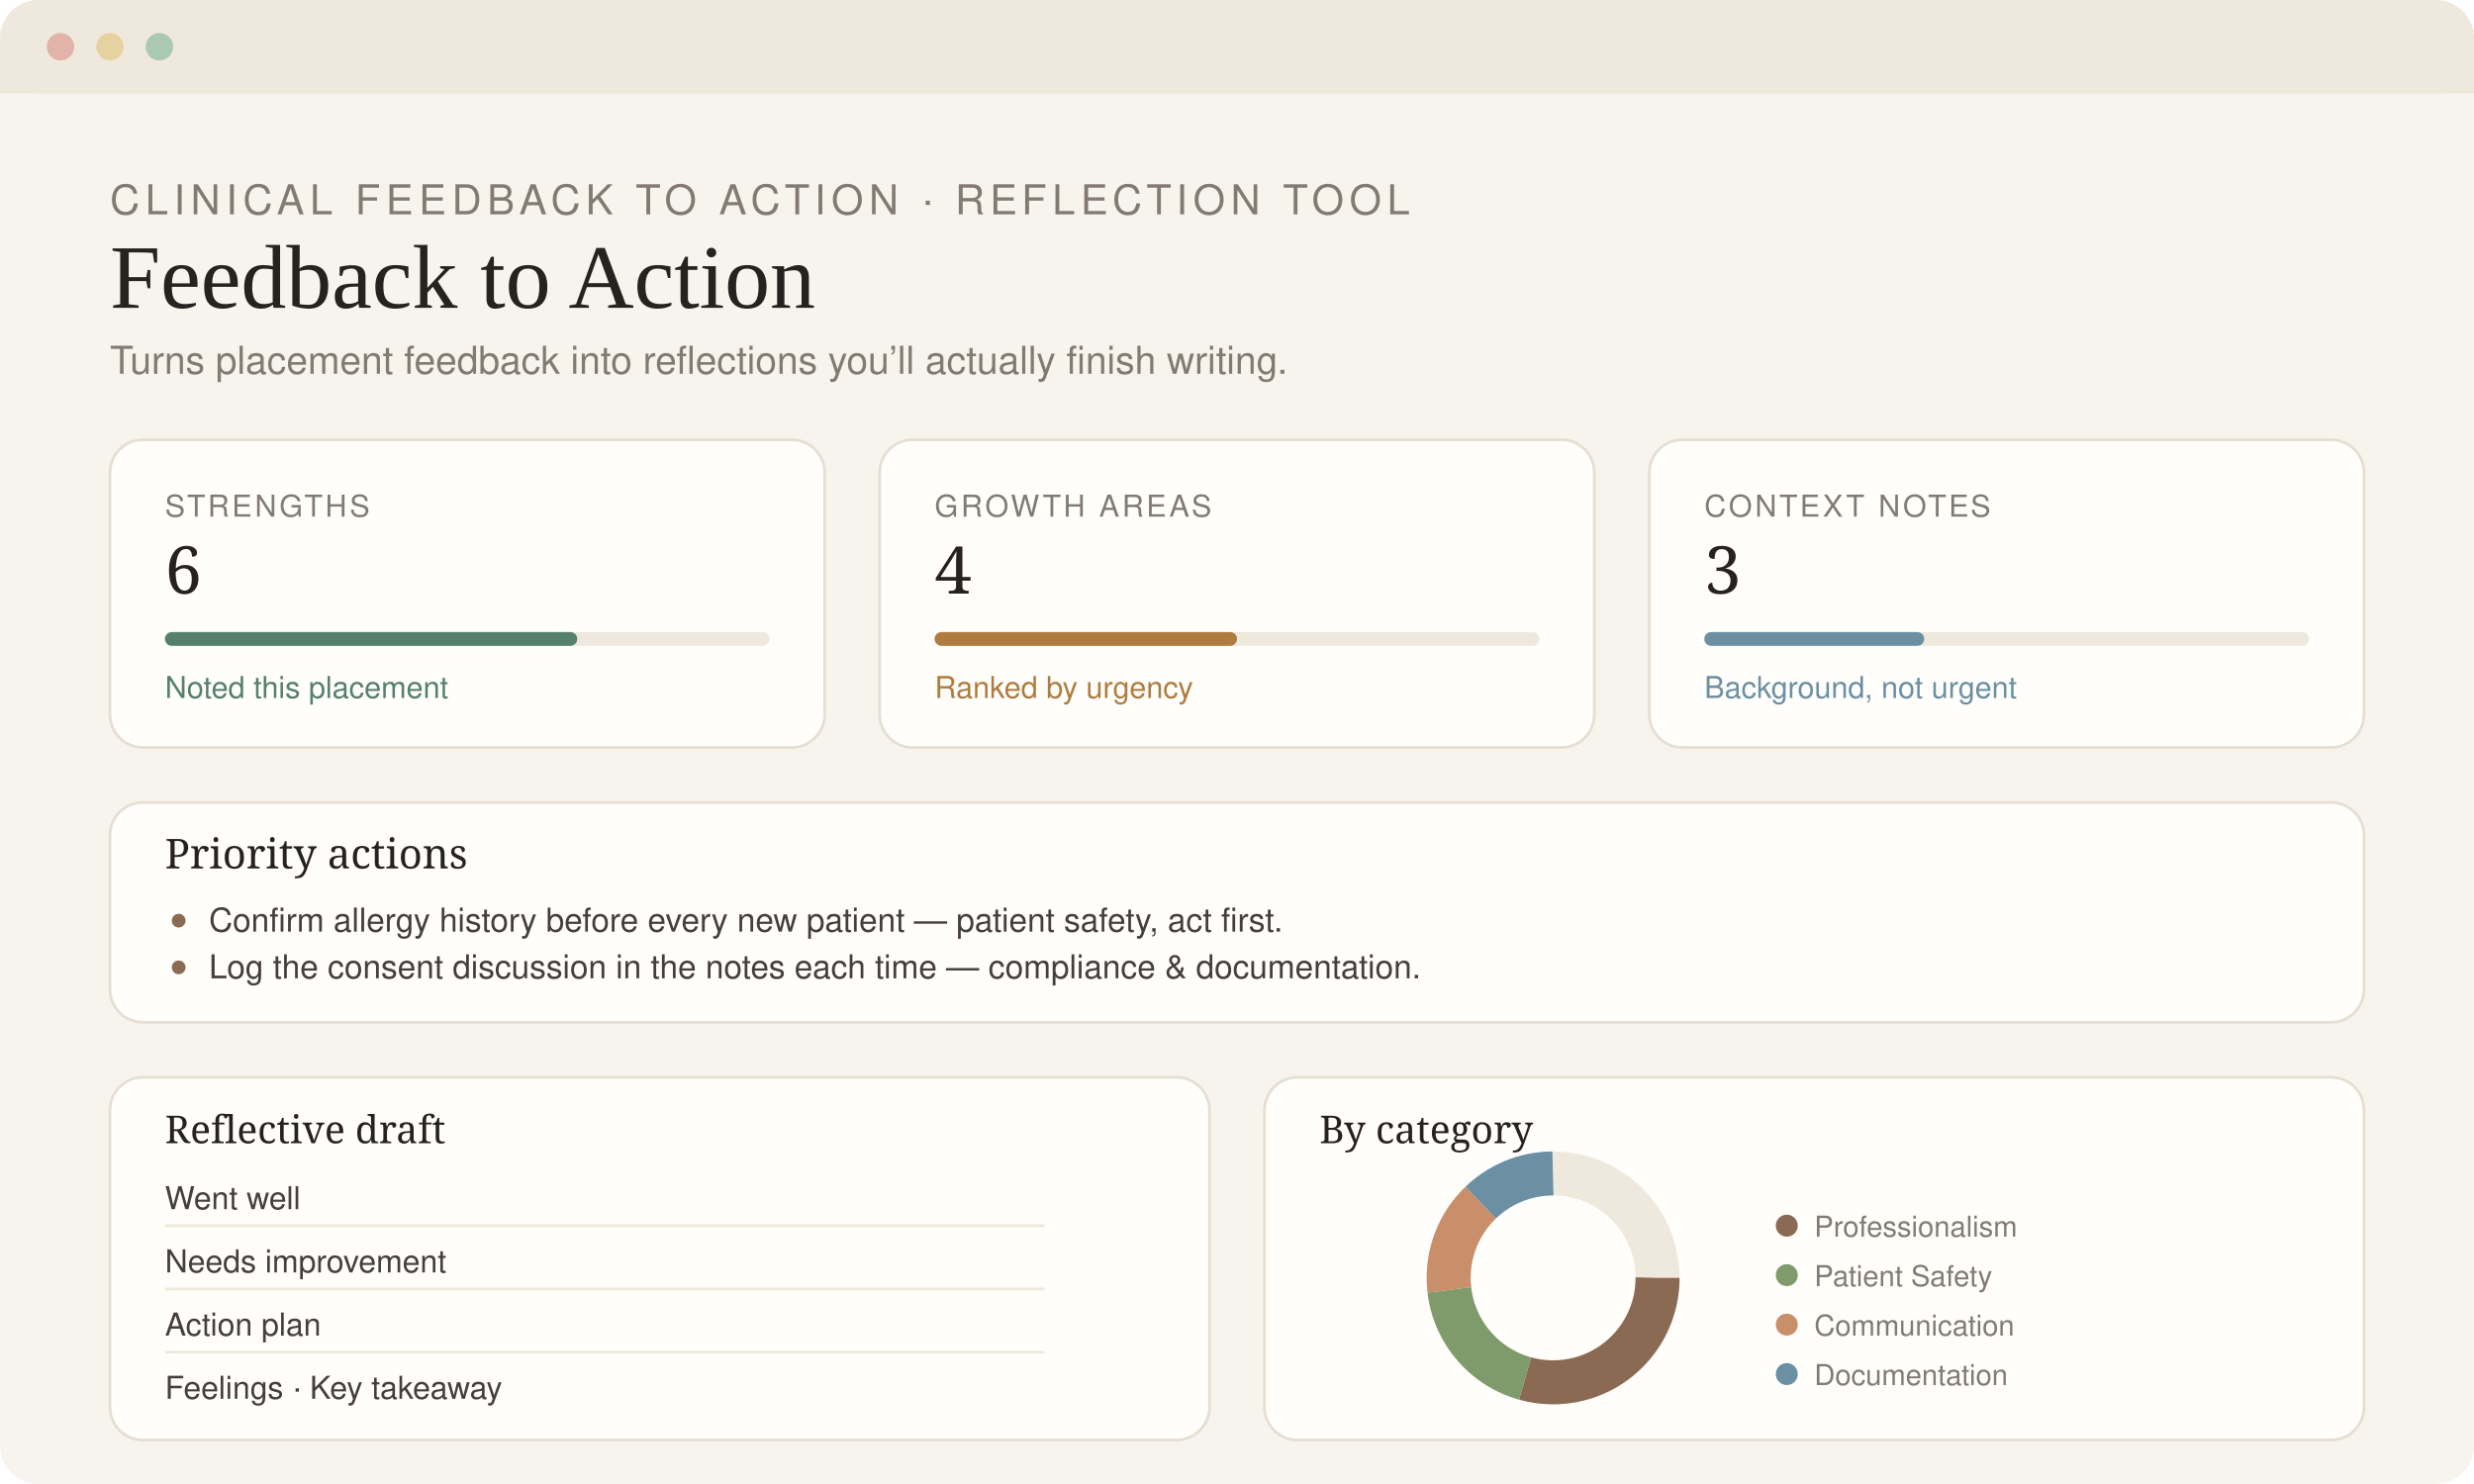
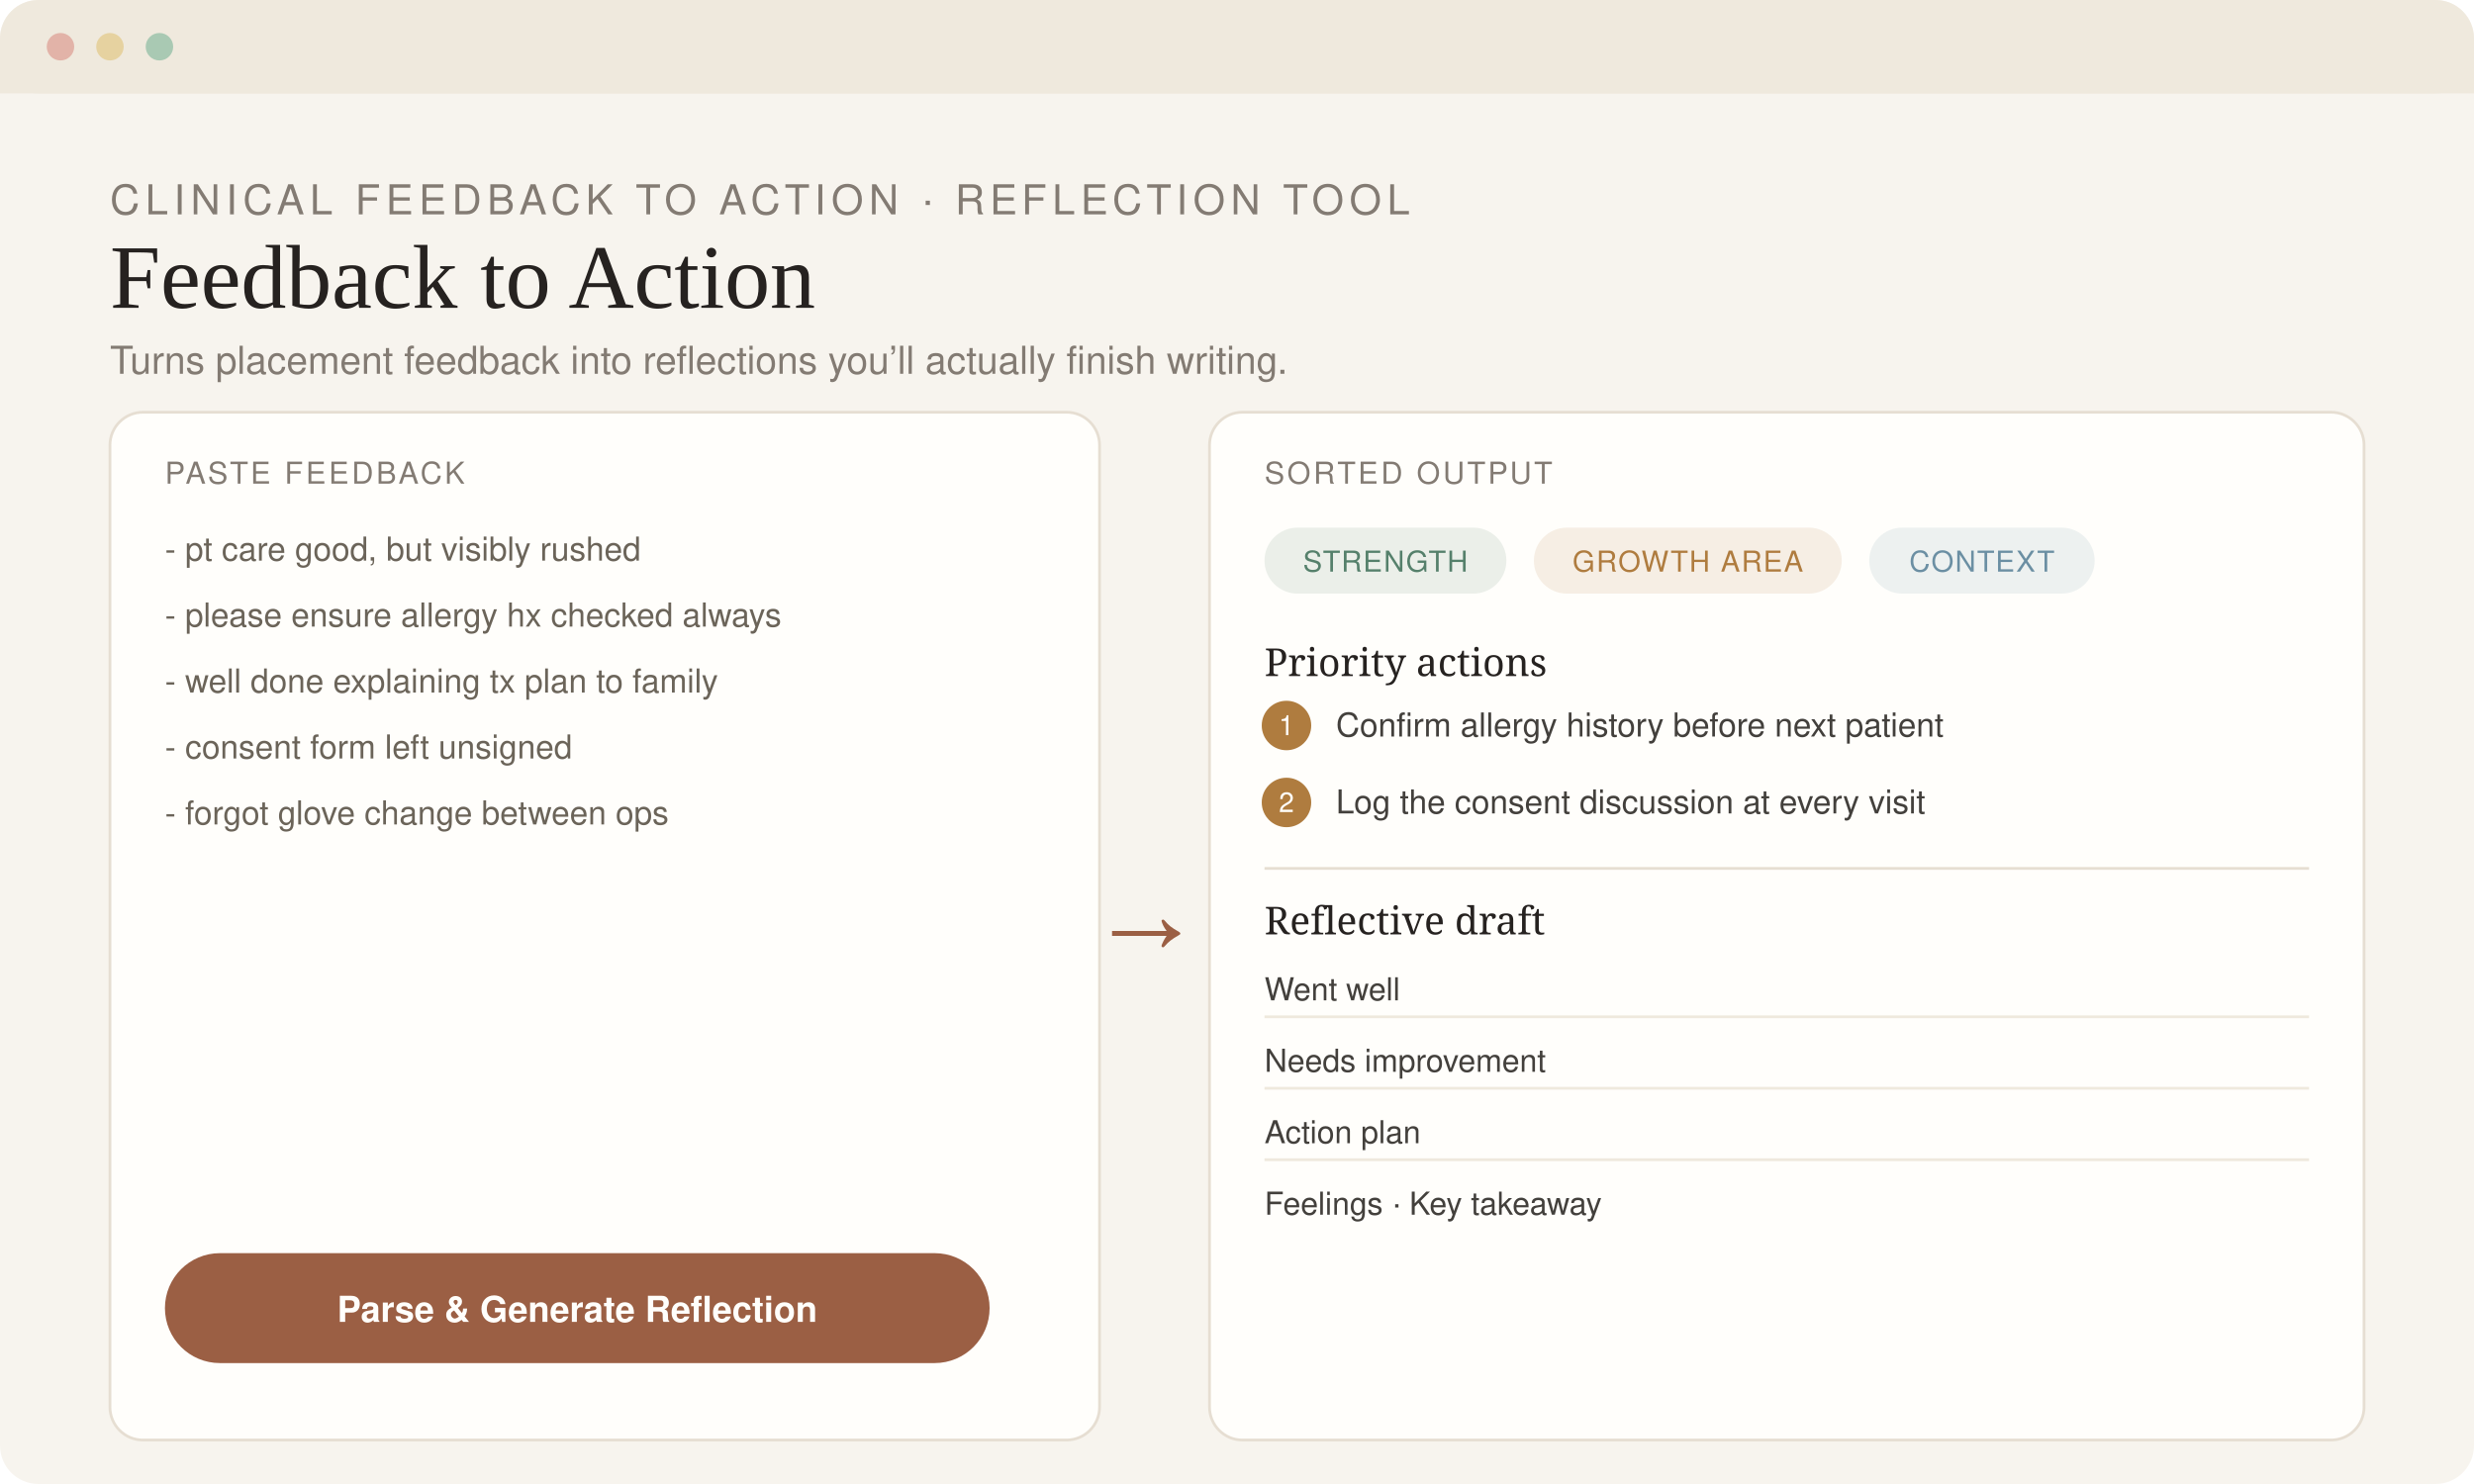
<svg xmlns="http://www.w3.org/2000/svg" viewBox="0 0 900 540" font-family="Georgia, 'Times New Roman', serif">
  <rect width="900" height="540" fill="#f7f4ee" rx="14" />
  <rect x="0" y="0" width="900" height="34" fill="#efe9dd" rx="14" />
  <rect x="0" y="20" width="900" height="14" fill="#efe9dd" />
  <circle cx="22" cy="17" r="5" fill="#e2b3a8" />
  <circle cx="40" cy="17" r="5" fill="#e6d2a0" />
  <circle cx="58" cy="17" r="5" fill="#a9c9b3" />
  <text x="40" y="78" font-size="15" letter-spacing="2" fill="#837b73" font-family="Helvetica, Arial, sans-serif">CLINICAL FEEDBACK TO ACTION · REFLECTION TOOL</text>
  <text x="40" y="112" font-size="33" fill="#262220">Feedback to Action</text>
  <text x="40" y="136" font-size="14" fill="#837b73" font-family="Helvetica, Arial, sans-serif">Turns placement feedback into reflections you’ll actually finish writing.</text>
  <g font-family="Helvetica, Arial, sans-serif">
-     <rect x="40" y="160" width="260" height="112" rx="12" fill="#fffefb" stroke="#e6ded2" />
-     <text x="60" y="188" font-size="11" letter-spacing="1" fill="#837b73">STRENGTHS</text>
-     <text x="60" y="216" font-size="24" fill="#262220" font-family="Georgia, serif">6</text>
-     <rect x="60" y="230" width="220" height="5" rx="2.5" fill="#efe9dd" />
-     <rect x="60" y="230" width="150" height="5" rx="2.5" fill="#55806b" />
-     <text x="60" y="254" font-size="11" fill="#55806b">Noted this placement</text>
-     <rect x="320" y="160" width="260" height="112" rx="12" fill="#fffefb" stroke="#e6ded2" />
-     <text x="340" y="188" font-size="11" letter-spacing="1" fill="#837b73">GROWTH AREAS</text>
-     <text x="340" y="216" font-size="24" fill="#262220" font-family="Georgia, serif">4</text>
-     <rect x="340" y="230" width="220" height="5" rx="2.5" fill="#efe9dd" />
-     <rect x="340" y="230" width="110" height="5" rx="2.5" fill="#af7c3f" />
-     <text x="340" y="254" font-size="11" fill="#af7c3f">Ranked by urgency</text>
-     <rect x="600" y="160" width="260" height="112" rx="12" fill="#fffefb" stroke="#e6ded2" />
-     <text x="620" y="188" font-size="11" letter-spacing="1" fill="#837b73">CONTEXT NOTES</text>
-     <text x="620" y="216" font-size="24" fill="#262220" font-family="Georgia, serif">3</text>
-     <rect x="620" y="230" width="220" height="5" rx="2.5" fill="#efe9dd" />
-     <rect x="620" y="230" width="80" height="5" rx="2.5" fill="#6b8fa3" />
-     <text x="620" y="254" font-size="11" fill="#6b8fa3">Background, not urgent</text>
+     <rect x="40" y="150" width="360" height="374" rx="12" fill="#fffefb" stroke="#e6ded2" />
+     <text x="60" y="176" font-size="11" letter-spacing="1" fill="#837b73">PASTE FEEDBACK</text>
+     <text x="60" y="204" font-size="12" fill="#6b6459">- pt care good, but visibly rushed</text>
+     <text x="60" y="228" font-size="12" fill="#6b6459">- please ensure allergy hx checked always</text>
+     <text x="60" y="252" font-size="12" fill="#6b6459">- well done explaining tx plan to family</text>
+     <text x="60" y="276" font-size="12" fill="#6b6459">- consent form left unsigned</text>
+     <text x="60" y="300" font-size="12" fill="#6b6459">- forgot glove change between ops</text>
+     <rect x="60" y="456" width="300" height="40" rx="20" fill="#9b5f44" />
+     <text x="210" y="481" font-size="13" font-weight="600" text-anchor="middle" fill="#fffefb">Parse &amp; Generate Reflection</text>
  </g>
+   <text x="402" y="349" font-size="30" fill="#9b5f44" font-family="Helvetica, Arial, sans-serif">→</text>
  <g font-family="Helvetica, Arial, sans-serif">
-     <rect x="40" y="292" width="820" height="80" rx="12" fill="#fffefb" stroke="#e6ded2" />
-     <text x="60" y="316" font-size="15" fill="#262220" font-family="Georgia, serif">Priority actions</text>
-     <circle cx="65" cy="335" r="2.5" fill="#8a6a52" />
-     <text x="76" y="339" font-size="12" fill="#43403c">Confirm allergy history before every new patient — patient safety, act first.</text>
-     <circle cx="65" cy="352" r="2.5" fill="#8a6a52" />
-     <text x="76" y="356" font-size="12" fill="#43403c">Log the consent discussion in the notes each time — compliance &amp; documentation.</text>
-   </g>
-   <g font-family="Helvetica, Arial, sans-serif">
-     <rect x="40" y="392" width="400" height="132" rx="12" fill="#fffefb" stroke="#e6ded2" />
-     <text x="60" y="416" font-size="14" fill="#262220" font-family="Georgia, serif">Reflective draft</text>
-     <g font-size="11.5" fill="#43403c">
-       <text x="60" y="440">Went well</text>
-       <line x1="60" y1="446" x2="380" y2="446" stroke="#efe9dd" stroke-width="1" />
-       <text x="60" y="463">Needs improvement</text>
-       <line x1="60" y1="469" x2="380" y2="469" stroke="#efe9dd" stroke-width="1" />
-       <text x="60" y="486">Action plan</text>
-       <line x1="60" y1="492" x2="380" y2="492" stroke="#efe9dd" stroke-width="1" />
-       <text x="60" y="509">Feelings · Key takeaway</text>
-     </g>
-     <rect x="460" y="392" width="400" height="132" rx="12" fill="#fffefb" stroke="#e6ded2" />
-     <text x="480" y="416" font-size="14" fill="#262220" font-family="Georgia, serif">By category</text>
-     <circle cx="565" cy="465" r="38" fill="none" stroke="#efe9dd" stroke-width="16" />
-     <circle cx="565" cy="465" r="38" fill="none" stroke="#8a6a52" stroke-width="16" stroke-dasharray="70 179" />
-     <circle cx="565" cy="465" r="38" fill="none" stroke="#7f9b6b" stroke-width="16" stroke-dasharray="45 179" stroke-dashoffset="-70" />
-     <circle cx="565" cy="465" r="38" fill="none" stroke="#c98f6b" stroke-width="16" stroke-dasharray="35 179" stroke-dashoffset="-115" />
-     <circle cx="565" cy="465" r="38" fill="none" stroke="#6b8fa3" stroke-width="16" stroke-dasharray="29 179" stroke-dashoffset="-150" />
-     <g font-size="10.5" fill="#837b73">
-       <circle cx="650" cy="446" r="4" fill="#8a6a52" />
-       <text x="660" y="450">Professionalism</text>
-       <circle cx="650" cy="464" r="4" fill="#7f9b6b" />
-       <text x="660" y="468">Patient Safety</text>
-       <circle cx="650" cy="482" r="4" fill="#c98f6b" />
-       <text x="660" y="486">Communication</text>
-       <circle cx="650" cy="500" r="4" fill="#6b8fa3" />
-       <text x="660" y="504">Documentation</text>
-     </g>
+     <rect x="440" y="150" width="420" height="374" rx="12" fill="#fffefb" stroke="#e6ded2" />
+     <text x="460" y="176" font-size="11" letter-spacing="1" fill="#837b73">SORTED OUTPUT</text>
+     <rect x="460" y="192" width="88" height="24" rx="12" fill="rgba(85,128,107,0.12)" />
+     <text x="504" y="208" font-size="10.5" letter-spacing="0.5" text-anchor="middle" fill="#55806b">STRENGTH</text>
+     <rect x="558" y="192" width="112" height="24" rx="12" fill="rgba(175,124,63,0.12)" />
+     <text x="614" y="208" font-size="10.5" letter-spacing="0.5" text-anchor="middle" fill="#af7c3f">GROWTH AREA</text>
+     <rect x="680" y="192" width="82" height="24" rx="12" fill="rgba(107,143,163,0.12)" />
+     <text x="721" y="208" font-size="10.5" letter-spacing="0.5" text-anchor="middle" fill="#6b8fa3">CONTEXT</text>
+     <text x="460" y="246" font-size="14" fill="#262220" font-family="Georgia, serif">Priority actions</text>
+     <circle cx="468" cy="264" r="9" fill="#af7c3f" />
+     <text x="468" y="267.5" font-size="10" text-anchor="middle" fill="#fffefb">1</text>
+     <text x="486" y="268" font-size="12" fill="#43403c">Confirm allergy history before next patient</text>
+     <circle cx="468" cy="292" r="9" fill="#af7c3f" />
+     <text x="468" y="295.5" font-size="10" text-anchor="middle" fill="#fffefb">2</text>
+     <text x="486" y="296" font-size="12" fill="#43403c">Log the consent discussion at every visit</text>
+     <line x1="460" y1="316" x2="840" y2="316" stroke="#e6ded2" />
+     <text x="460" y="340" font-size="14" fill="#262220" font-family="Georgia, serif">Reflective draft</text>
+     <text x="460" y="364" font-size="11.5" fill="#43403c">Went well</text>
+     <line x1="460" y1="370" x2="840" y2="370" stroke="#efe9dd" />
+     <text x="460" y="390" font-size="11.5" fill="#43403c">Needs improvement</text>
+     <line x1="460" y1="396" x2="840" y2="396" stroke="#efe9dd" />
+     <text x="460" y="416" font-size="11.5" fill="#43403c">Action plan</text>
+     <line x1="460" y1="422" x2="840" y2="422" stroke="#efe9dd" />
+     <text x="460" y="442" font-size="11.5" fill="#43403c">Feelings · Key takeaway</text>
  </g>
</svg>
